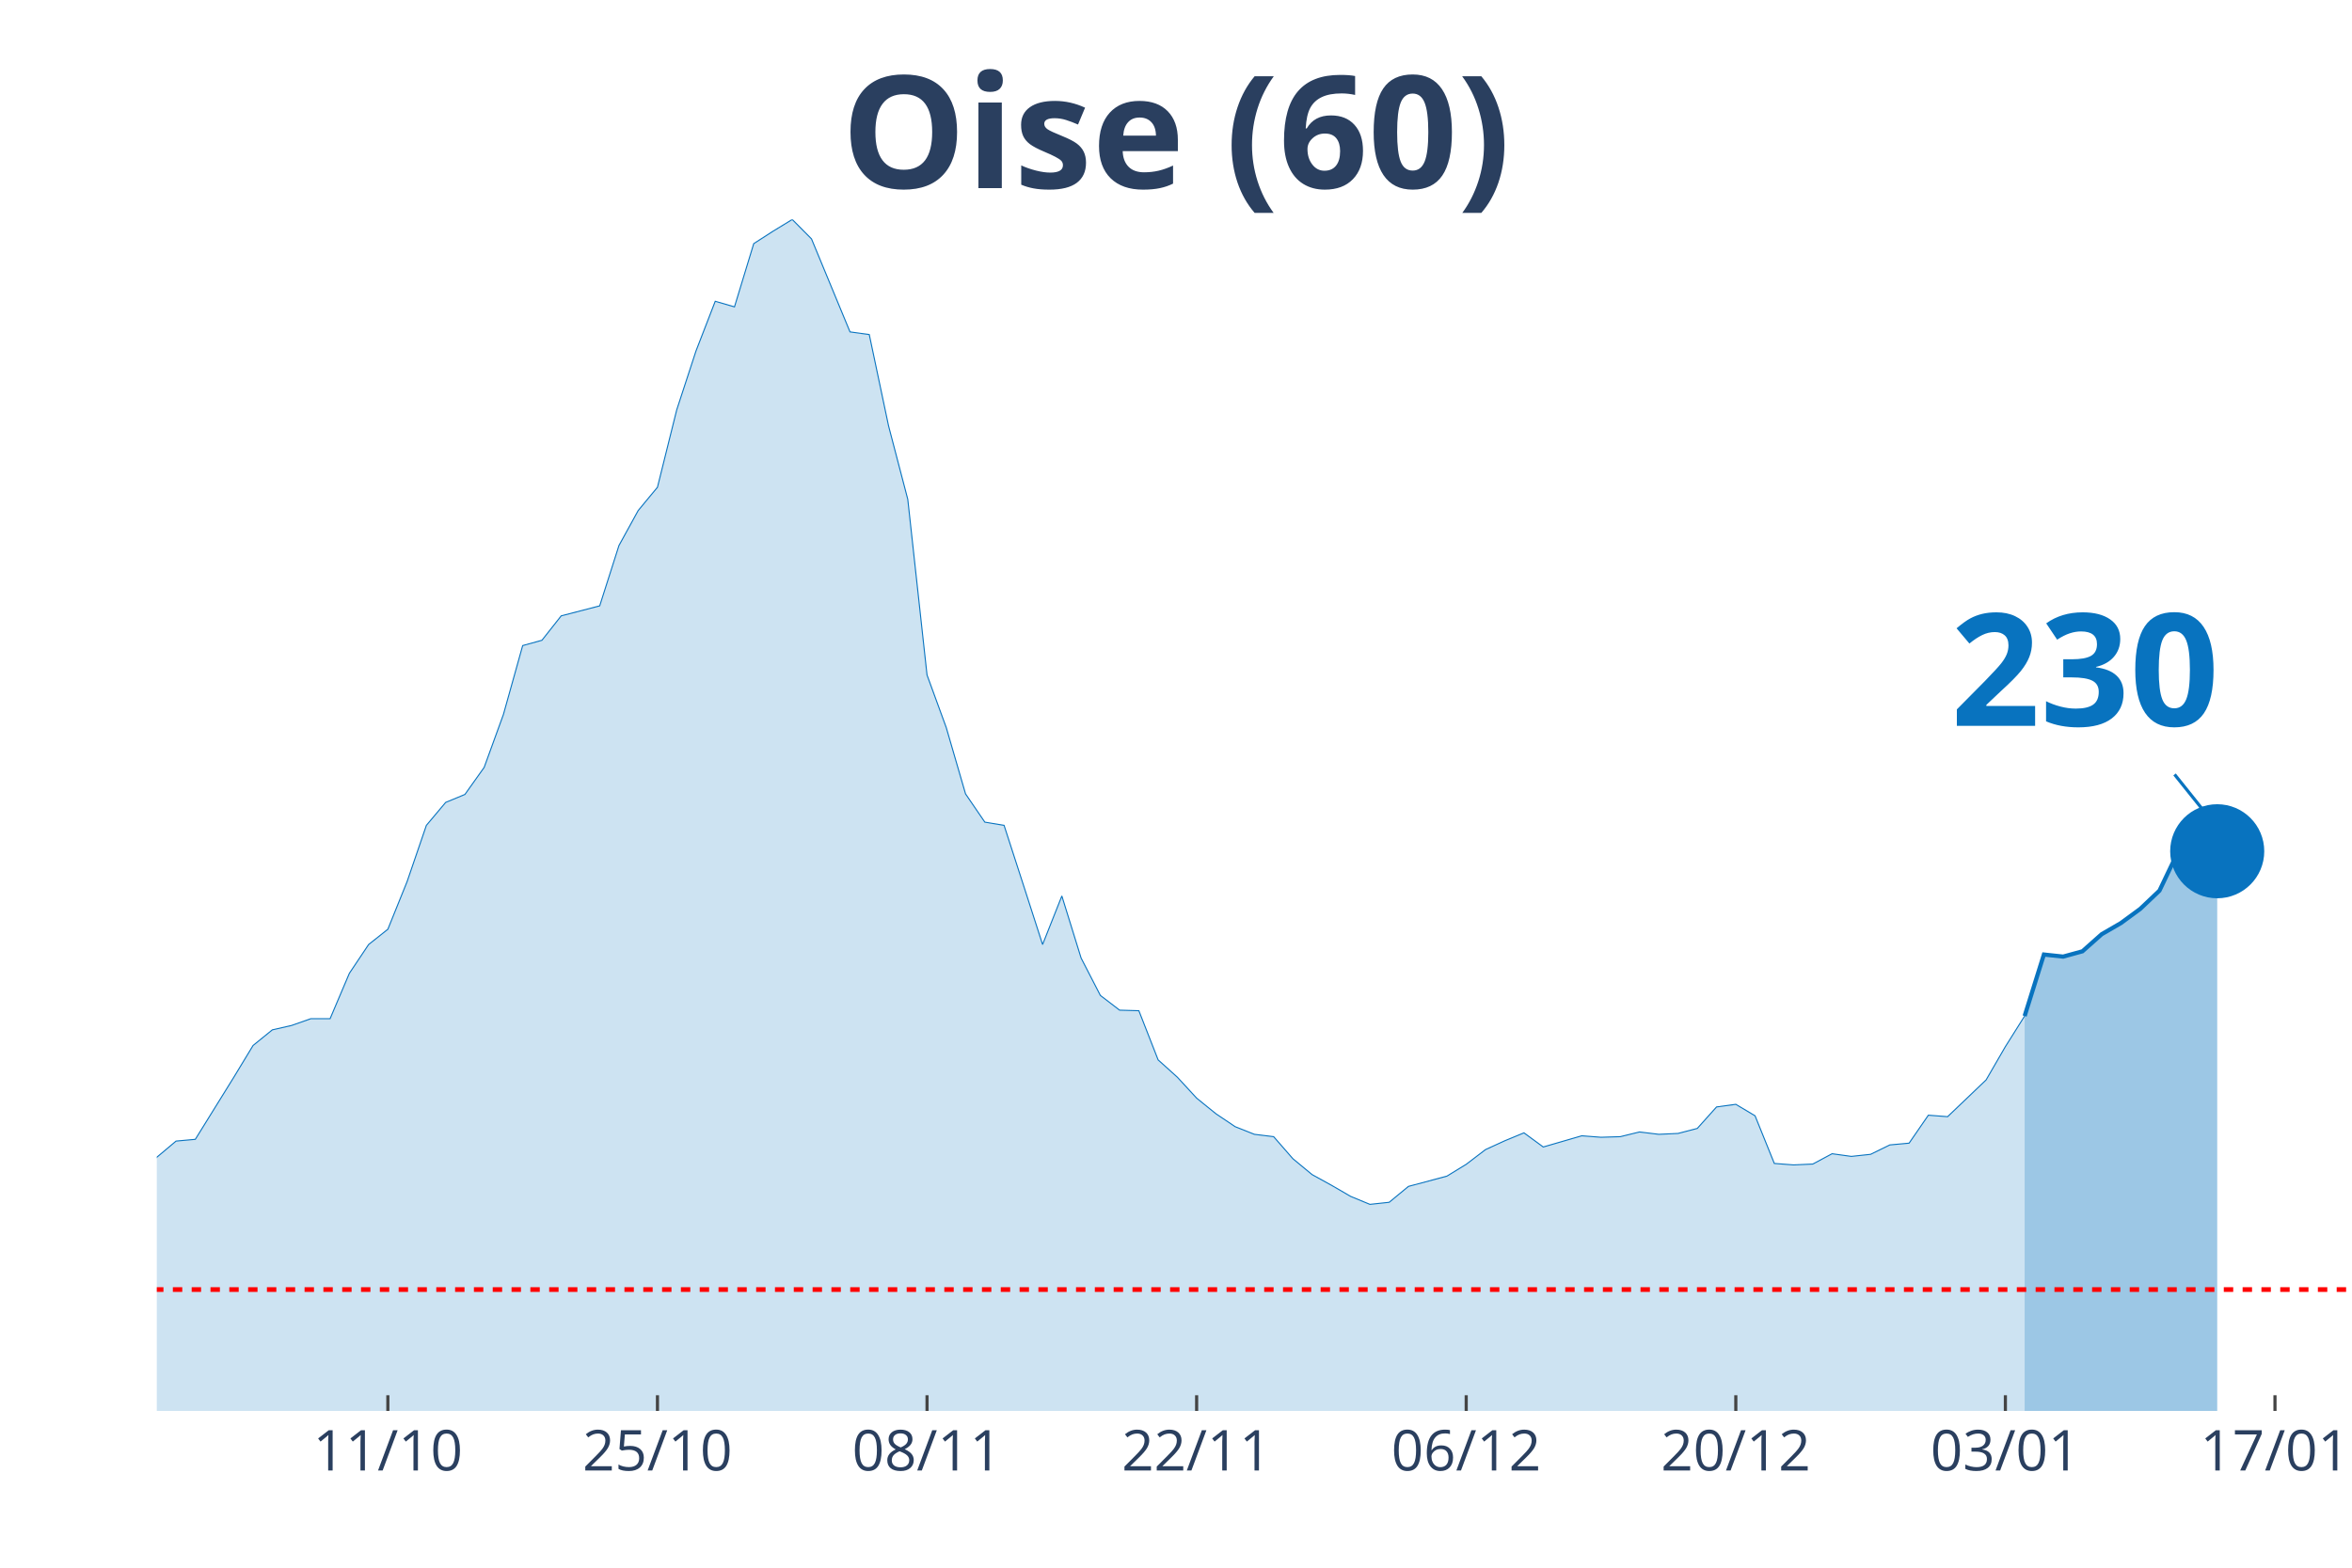
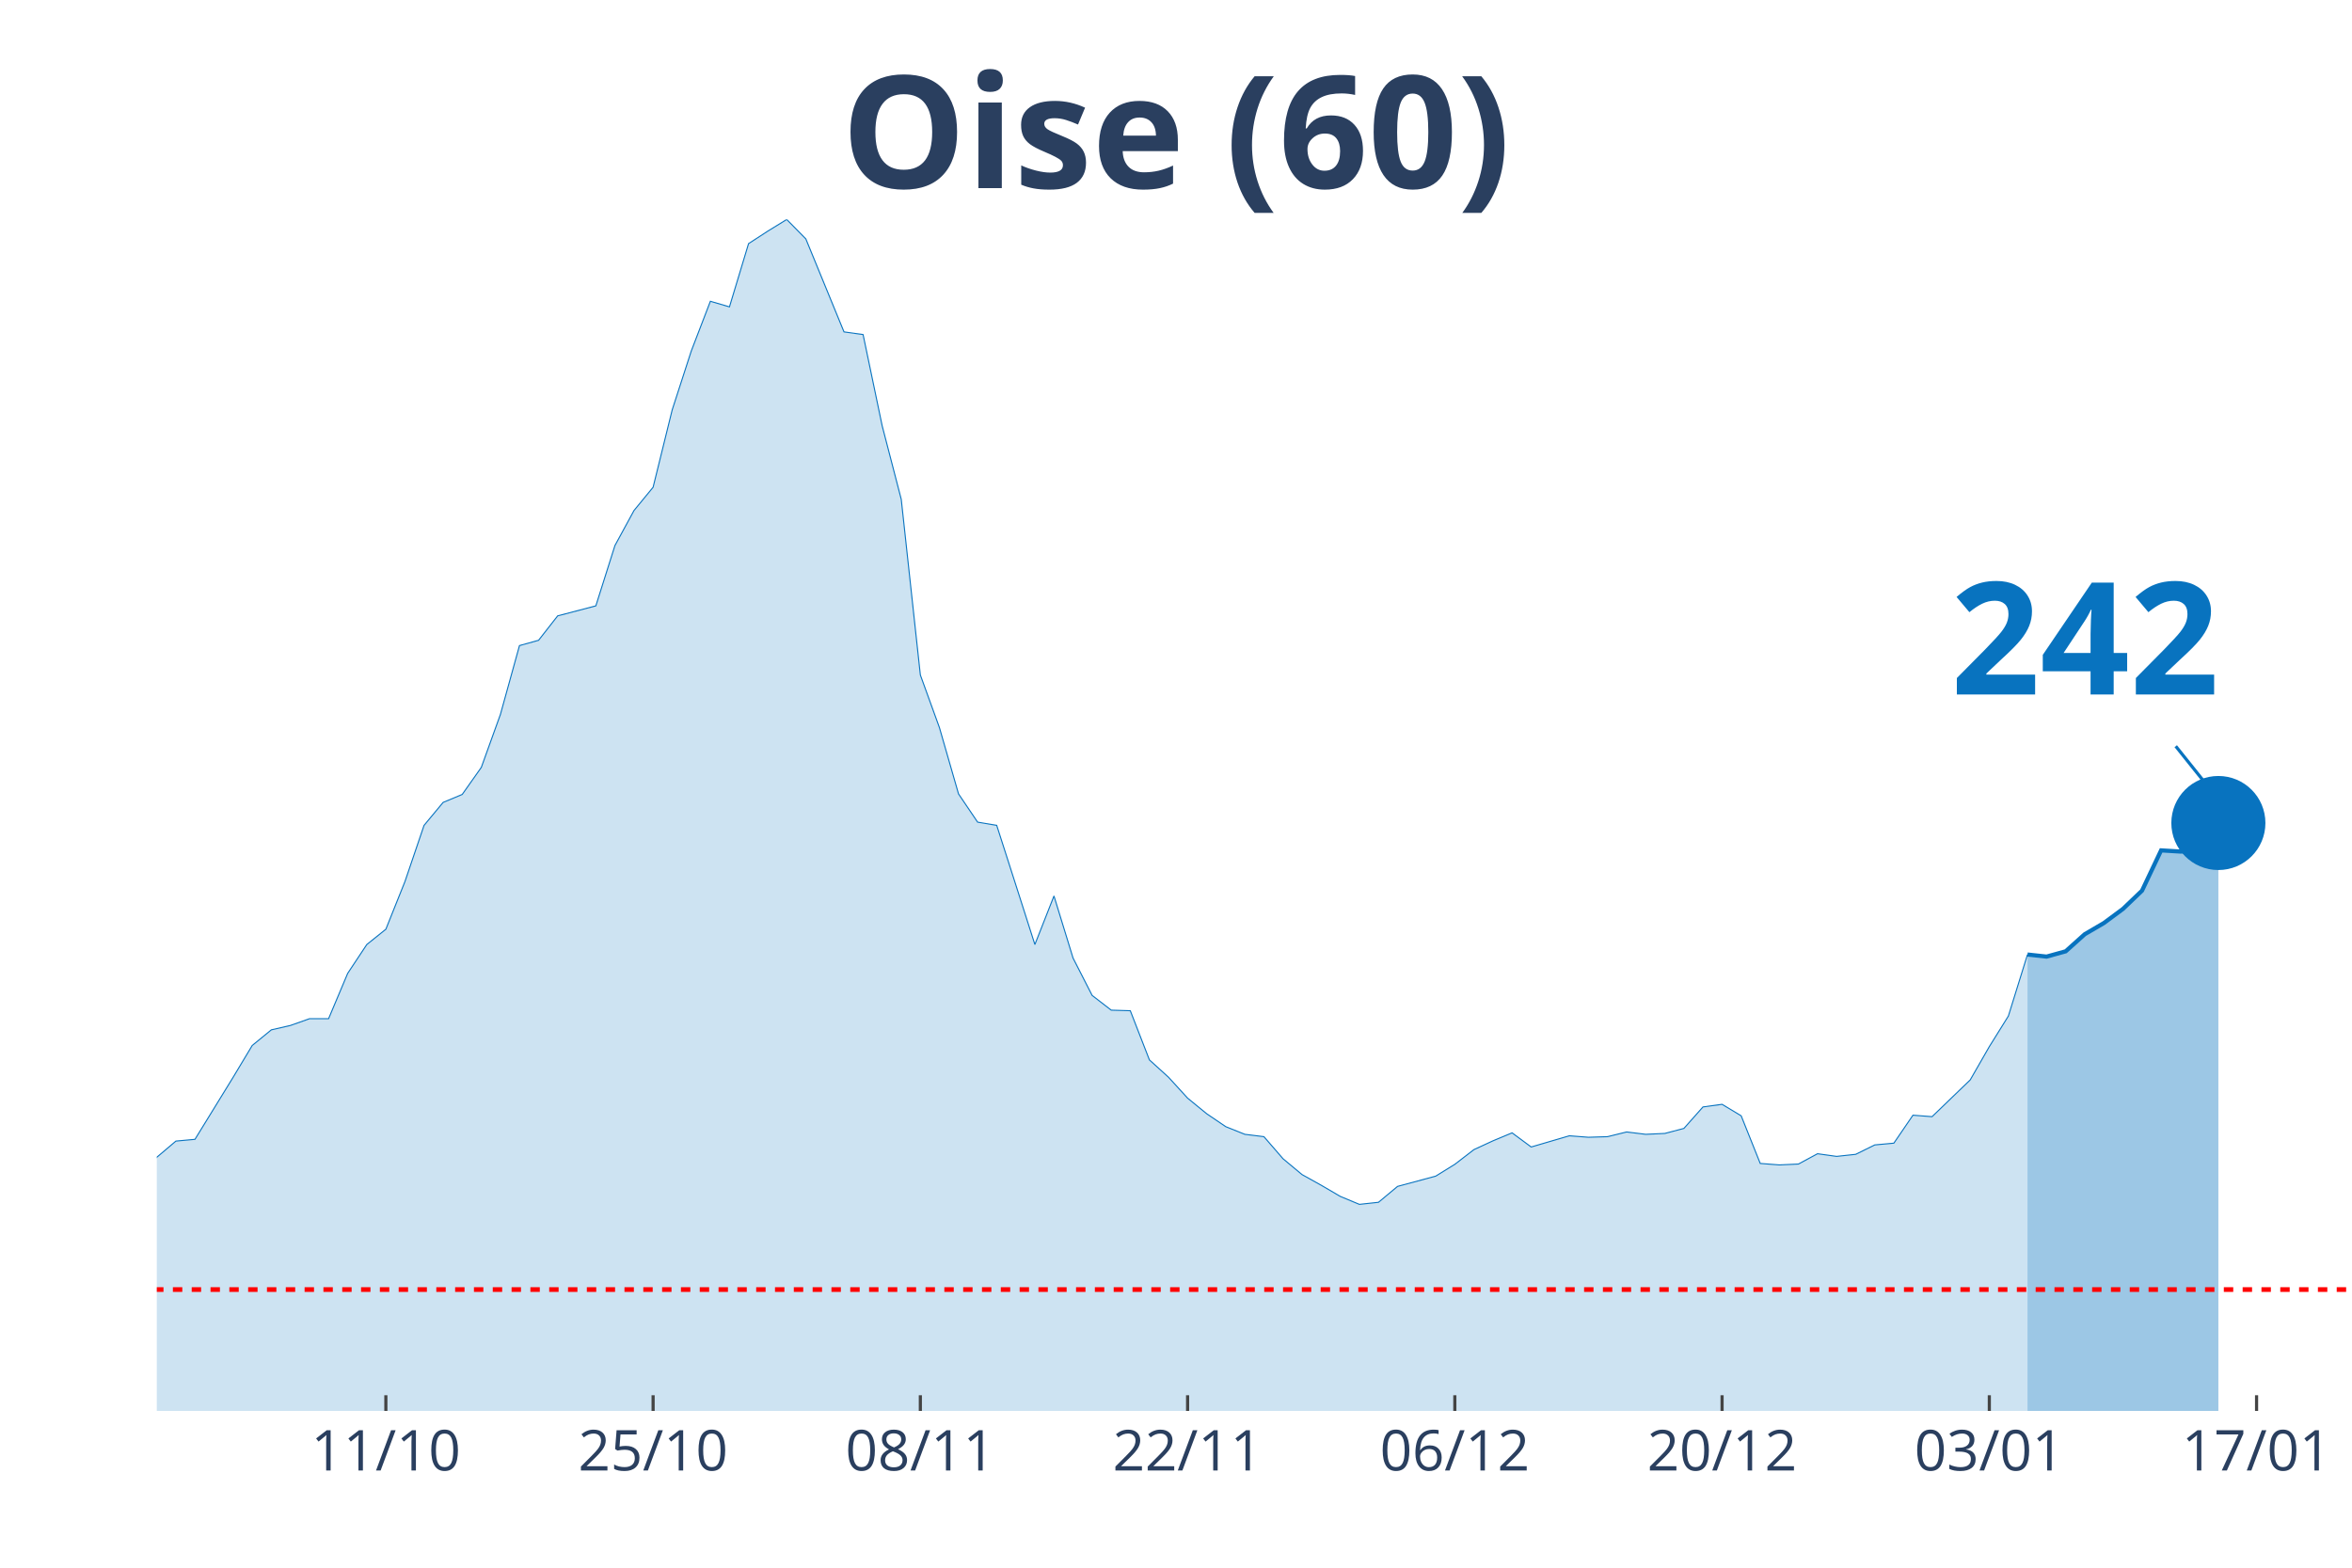
<svg xmlns="http://www.w3.org/2000/svg" class="main-svg" width="1125" height="750" style="" viewBox="0 0 750 500">
  <rect x="0" y="0" width="750" height="500" style="fill: rgb(0, 0, 0); fill-opacity: 0;" />
-   <defs id="defs-727c1d">
+   <defs id="defs-cfc89d">
    <g class="clips">
-       <clipPath id="clip727c1dxyplot" class="plotclip">
+       <clipPath id="clipcfc89dxyplot" class="plotclip">
        <rect width="700" height="380" />
      </clipPath>
-       <clipPath class="axesclip" id="clip727c1dx">
+       <clipPath class="axesclip" id="clipcfc89dx">
        <rect x="50" y="0" width="700" height="500" />
      </clipPath>
-       <clipPath class="axesclip" id="clip727c1dy">
+       <clipPath class="axesclip" id="clipcfc89dy">
        <rect x="0" y="70" width="750" height="380" />
      </clipPath>
-       <clipPath class="axesclip" id="clip727c1dxy">
+       <clipPath class="axesclip" id="clipcfc89dxy">
        <rect x="50" y="70" width="700" height="380" />
      </clipPath>
    </g>
    <g class="gradients" />
  </defs>
  <g class="bglayer">
    <rect class="bg" x="50" y="70" width="700" height="380" style="fill: rgb(0, 0, 0); fill-opacity: 0; stroke-width: 0;" />
  </g>
  <g class="layer-below">
    <g class="imagelayer" />
    <g class="shapelayer" />
  </g>
  <g class="cartesianlayer">
    <g class="subplot xy">
      <g class="layer-subplot">
        <g class="shapelayer" />
        <g class="imagelayer" />
      </g>
      <g class="gridlayer">
        <g class="x">
-           <path class="xgrid crisp" transform="translate(123.68,0)" d="M0,70v380" style="stroke: rgb(255, 255, 255); stroke-opacity: 1; stroke-width: 1px;" />
-           <path class="xgrid crisp" transform="translate(209.65,0)" d="M0,70v380" style="stroke: rgb(255, 255, 255); stroke-opacity: 1; stroke-width: 1px;" />
-           <path class="xgrid crisp" transform="translate(295.61,0)" d="M0,70v380" style="stroke: rgb(255, 255, 255); stroke-opacity: 1; stroke-width: 1px;" />
-           <path class="xgrid crisp" transform="translate(381.58,0)" d="M0,70v380" style="stroke: rgb(255, 255, 255); stroke-opacity: 1; stroke-width: 1px;" />
-           <path class="xgrid crisp" transform="translate(467.54,0)" d="M0,70v380" style="stroke: rgb(255, 255, 255); stroke-opacity: 1; stroke-width: 1px;" />
-           <path class="xgrid crisp" transform="translate(553.51,0)" d="M0,70v380" style="stroke: rgb(255, 255, 255); stroke-opacity: 1; stroke-width: 1px;" />
-           <path class="xgrid crisp" transform="translate(639.47,0)" d="M0,70v380" style="stroke: rgb(255, 255, 255); stroke-opacity: 1; stroke-width: 1px;" />
-           <path class="xgrid crisp" transform="translate(725.44,0)" d="M0,70v380" style="stroke: rgb(255, 255, 255); stroke-opacity: 1; stroke-width: 1px;" />
+           <path class="xgrid crisp" transform="translate(123.04,0)" d="M0,70v380" style="stroke: rgb(255, 255, 255); stroke-opacity: 1; stroke-width: 1px;" />
+           <path class="xgrid crisp" transform="translate(208.26,0)" d="M0,70v380" style="stroke: rgb(255, 255, 255); stroke-opacity: 1; stroke-width: 1px;" />
+           <path class="xgrid crisp" transform="translate(293.48,0)" d="M0,70v380" style="stroke: rgb(255, 255, 255); stroke-opacity: 1; stroke-width: 1px;" />
+           <path class="xgrid crisp" transform="translate(378.7,0)" d="M0,70v380" style="stroke: rgb(255, 255, 255); stroke-opacity: 1; stroke-width: 1px;" />
+           <path class="xgrid crisp" transform="translate(463.91,0)" d="M0,70v380" style="stroke: rgb(255, 255, 255); stroke-opacity: 1; stroke-width: 1px;" />
+           <path class="xgrid crisp" transform="translate(549.13,0)" d="M0,70v380" style="stroke: rgb(255, 255, 255); stroke-opacity: 1; stroke-width: 1px;" />
+           <path class="xgrid crisp" transform="translate(634.35,0)" d="M0,70v380" style="stroke: rgb(255, 255, 255); stroke-opacity: 1; stroke-width: 1px;" />
+           <path class="xgrid crisp" transform="translate(719.57,0)" d="M0,70v380" style="stroke: rgb(255, 255, 255); stroke-opacity: 1; stroke-width: 1px;" />
        </g>
        <g class="y" />
      </g>
      <g class="zerolinelayer" />
      <path class="xlines-below" />
      <path class="ylines-below" />
      <g class="overlines-below" />
      <g class="xaxislayer-below" />
      <g class="yaxislayer-below" />
      <g class="overaxes-below" />
-       <g class="plot" transform="translate(50, 70)" clip-path="url('#clip727c1dxyplot')">
+       <g class="plot" transform="translate(50, 70)" clip-path="url('#clipcfc89dxyplot')">
        <g class="scatterlayer mlayer">
-           <g class="trace scatter trace1bca9b" style="stroke-miterlimit: 2;">
+           <g class="trace scatter trace0d14c0" style="stroke-miterlimit: 2;">
            <g class="fills">
              <g>
-                 <path class="js-fill" d="M595.61,380L-835.09,380L-835.09,372.3L-792.11,375.31L-785.96,376.25L-693.86,378.5L-687.72,378.5L-595.61,377.18L-589.47,377.28L-503.51,376.53L-497.37,376.43L-374.56,373.9L-368.42,373.15L-331.58,371.18L-325.44,371.08L-264.04,368.08L-257.89,366.02L-196.49,357.29L-190.35,353.82L-171.93,346.12L-165.79,344.62L-159.65,344.81L-153.51,340.58L-128.95,333.92L-122.81,331.1L-104.39,329.7L-98.25,327.07L-92.11,323.78L-85.96,322.56L-73.68,324.25L-67.54,319.37L-61.4,314.4L-55.26,299.1L-49.12,302.1L-42.98,302.67L-30.7,302.01L-24.56,303.32L-18.42,304.08L-12.28,316.56L-6.14,310.93L0,299.1L6.14,293.94L12.28,293.38L24.56,273.57L30.7,263.44L36.84,258.46L42.98,257.06L49.12,254.9L55.26,254.9L61.4,240.44L67.54,231.25L73.68,226.37L79.82,211.16L85.96,193.24L92.11,185.92L98.25,183.38L104.39,174.75L110.53,157.86L116.67,135.9L122.81,134.21L128.95,126.42L141.23,123.23L147.37,103.99L153.51,92.82L159.65,85.4L165.79,60.72L171.93,41.95L178.07,26.09L184.21,27.87L190.35,7.7L196.49,3.75L202.63,0L208.77,6.19L221.05,35.85L227.19,36.7L233.33,65.79L239.47,89.25L245.61,145.28L251.75,162.08L257.89,183.2L264.04,192.21L270.18,193.24L276.32,212.2L282.46,231.25L288.6,215.76L294.74,235.56L300.88,247.48L307.02,252.18L313.16,252.36L319.3,268.04L325.44,273.57L331.58,280.24L337.72,285.21L343.86,289.34L350,291.78L356.14,292.53L362.28,299.57L368.42,304.64L374.56,308.02L380.7,311.58L386.84,314.12L392.98,313.46L399.12,308.39L411.4,305.11L417.54,301.35L423.68,296.66L429.82,293.85L435.96,291.31L442.11,295.82L454.39,292.25L460.53,292.72L466.67,292.53L472.81,291.03L478.95,291.78L485.09,291.5L491.23,289.9L497.37,283.05L503.51,282.21L509.65,285.87L515.79,301.07L521.93,301.54L528.07,301.26L534.21,297.97L540.35,298.82L546.49,298.16L552.63,295.16L558.77,294.6L564.91,285.68L571.05,286.15L583.33,274.42L589.47,263.81L595.61,254.05" style="fill: rgb(8, 115, 191); fill-opacity: 0.2; stroke-width: 0;" />
+                 <path class="js-fill" d="M596.52,380L-827.83,380L-827.83,372.3L-785.22,375.31L-779.13,376.25L-687.83,378.5L-681.74,378.5L-590.43,377.18L-584.35,377.28L-499.13,376.53L-493.04,376.43L-371.3,373.9L-365.22,373.15L-328.7,371.18L-322.61,371.08L-261.74,368.08L-255.65,366.02L-194.78,357.29L-188.7,353.82L-170.43,346.12L-164.35,344.62L-158.26,344.81L-152.17,340.58L-127.83,333.92L-121.74,331.1L-103.48,329.7L-97.39,327.07L-91.3,323.78L-85.22,322.56L-73.04,324.25L-66.96,319.37L-60.87,314.4L-54.78,299.1L-48.7,302.1L-42.61,302.67L-30.43,302.01L-24.35,303.32L-18.26,304.08L-12.17,316.56L-6.09,310.93L0,299.1L6.09,293.94L12.17,293.38L24.35,273.57L30.43,263.44L36.52,258.46L42.61,257.06L48.7,254.9L54.78,254.9L60.87,240.44L66.96,231.25L73.04,226.37L79.13,211.16L85.22,193.24L91.3,185.92L97.39,183.38L103.48,174.75L109.57,157.86L115.65,135.9L121.74,134.21L127.83,126.42L140,123.23L146.09,103.99L152.17,92.82L158.26,85.4L164.35,60.72L170.43,41.95L176.52,26.09L182.61,27.87L188.7,7.7L194.78,3.75L200.87,0L206.96,6.19L219.13,35.85L225.22,36.7L231.3,65.79L237.39,89.25L243.48,145.28L249.57,162.08L255.65,183.2L261.74,192.21L267.83,193.24L273.91,212.2L280,231.25L286.09,215.76L292.17,235.56L298.26,247.48L304.35,252.18L310.43,252.36L316.52,268.04L322.61,273.57L328.7,280.24L334.78,285.21L340.87,289.34L346.96,291.78L353.04,292.53L359.13,299.57L365.22,304.64L371.3,308.02L377.39,311.58L383.48,314.12L389.57,313.46L395.65,308.39L407.83,305.11L413.91,301.35L420,296.66L426.09,293.85L432.17,291.31L438.26,295.82L450.43,292.25L456.52,292.72L462.61,292.53L468.7,291.03L474.78,291.78L480.87,291.5L486.96,289.9L493.04,283.05L499.13,282.21L505.22,285.87L511.3,301.07L517.39,301.54L523.48,301.26L529.57,297.97L535.65,298.82L541.74,298.16L547.83,295.16L553.91,294.6L560,285.68L566.09,286.15L578.26,274.42L584.35,263.81L590.43,254.05L596.52,234.44" style="fill: rgb(8, 115, 191); fill-opacity: 0.2; stroke-width: 0;" />
              </g>
            </g>
            <g class="errorbars" />
            <g class="lines">
-               <path class="js-line" d="M-835.09,372.3L-792.11,375.31L-785.96,376.25L-693.86,378.5L-687.72,378.5L-595.61,377.18L-589.47,377.28L-503.51,376.53L-497.37,376.43L-374.56,373.9L-368.42,373.15L-331.58,371.18L-325.44,371.08L-264.04,368.08L-257.89,366.02L-196.49,357.29L-190.35,353.82L-171.93,346.12L-165.79,344.62L-159.65,344.81L-153.51,340.58L-128.95,333.92L-122.81,331.1L-104.39,329.7L-98.25,327.07L-92.11,323.78L-85.96,322.56L-73.68,324.25L-67.54,319.37L-61.4,314.4L-55.26,299.1L-49.12,302.1L-42.98,302.67L-30.7,302.01L-24.56,303.32L-18.42,304.08L-12.28,316.56L-6.14,310.93L0,299.1L6.14,293.94L12.28,293.38L24.56,273.57L30.7,263.44L36.84,258.46L42.98,257.06L49.12,254.9L55.26,254.9L61.4,240.44L67.54,231.25L73.68,226.37L79.82,211.16L85.96,193.24L92.11,185.92L98.25,183.38L104.39,174.75L110.53,157.86L116.67,135.9L122.81,134.21L128.95,126.42L141.23,123.23L147.37,103.99L153.51,92.82L159.65,85.4L165.79,60.72L171.93,41.95L178.07,26.09L184.21,27.87L190.35,7.7L196.49,3.75L202.63,0L208.77,6.19L221.05,35.85L227.19,36.7L233.33,65.79L239.47,89.25L245.61,145.28L251.75,162.08L257.89,183.2L264.04,192.21L270.18,193.24L276.32,212.2L282.46,231.25L288.6,215.76L294.74,235.56L300.88,247.48L307.02,252.18L313.16,252.36L319.3,268.04L325.44,273.57L331.58,280.24L337.72,285.21L343.86,289.34L350,291.78L356.14,292.53L362.28,299.57L368.42,304.64L374.56,308.02L380.7,311.58L386.84,314.12L392.98,313.46L399.12,308.39L411.4,305.11L417.54,301.35L423.68,296.66L429.82,293.85L435.96,291.31L442.11,295.82L454.39,292.25L460.53,292.72L466.67,292.53L472.81,291.03L478.95,291.78L485.09,291.5L491.23,289.9L497.37,283.05L503.51,282.21L509.65,285.87L515.79,301.07L521.93,301.54L528.07,301.26L534.21,297.97L540.35,298.82L546.49,298.16L552.63,295.16L558.77,294.6L564.91,285.68L571.05,286.15L583.33,274.42L589.47,263.81L595.61,254.05" style="vector-effect: non-scaling-stroke; fill: none; stroke: rgb(8, 115, 191); stroke-opacity: 1; stroke-width: 0.5px; opacity: 1;" />
+               <path class="js-line" d="M-827.83,372.3L-785.22,375.31L-779.13,376.25L-687.83,378.5L-681.74,378.5L-590.43,377.18L-584.35,377.28L-499.13,376.53L-493.04,376.43L-371.3,373.9L-365.22,373.15L-328.7,371.18L-322.61,371.08L-261.74,368.08L-255.65,366.02L-194.78,357.29L-188.7,353.82L-170.43,346.12L-164.35,344.62L-158.26,344.81L-152.17,340.58L-127.83,333.92L-121.74,331.1L-103.48,329.7L-97.39,327.07L-91.3,323.78L-85.22,322.56L-73.04,324.25L-66.96,319.37L-60.87,314.4L-54.78,299.1L-48.7,302.1L-42.61,302.67L-30.43,302.01L-24.35,303.32L-18.26,304.08L-12.17,316.56L-6.09,310.93L0,299.1L6.09,293.94L12.17,293.38L24.35,273.57L30.43,263.44L36.52,258.46L42.61,257.06L48.7,254.9L54.78,254.9L60.87,240.44L66.96,231.25L73.04,226.37L79.13,211.16L85.22,193.24L91.3,185.92L97.39,183.38L103.48,174.75L109.57,157.86L115.65,135.9L121.74,134.21L127.83,126.42L140,123.23L146.09,103.99L152.17,92.82L158.26,85.4L164.35,60.72L170.43,41.95L176.52,26.09L182.61,27.87L188.7,7.7L194.78,3.75L200.87,0L206.96,6.19L219.13,35.85L225.22,36.7L231.3,65.79L237.39,89.25L243.48,145.28L249.57,162.08L255.65,183.2L261.74,192.21L267.83,193.24L273.91,212.2L280,231.25L286.09,215.76L292.17,235.56L298.26,247.48L304.35,252.18L310.43,252.36L316.52,268.04L322.61,273.57L328.7,280.24L334.78,285.21L340.87,289.34L346.96,291.78L353.04,292.53L359.13,299.57L365.22,304.64L371.3,308.02L377.39,311.58L383.48,314.12L389.57,313.46L395.65,308.39L407.83,305.11L413.91,301.35L420,296.66L426.09,293.85L432.17,291.31L438.26,295.82L450.43,292.25L456.52,292.72L462.61,292.53L468.7,291.03L474.78,291.78L480.87,291.5L486.96,289.9L493.04,283.05L499.13,282.21L505.22,285.87L511.3,301.07L517.39,301.54L523.48,301.26L529.57,297.97L535.65,298.82L541.74,298.16L547.83,295.16L553.91,294.6L560,285.68L566.09,286.15L578.26,274.42L584.35,263.81L590.43,254.05L596.52,234.44" style="vector-effect: non-scaling-stroke; fill: none; stroke: rgb(8, 115, 191); stroke-opacity: 1; stroke-width: 0.5px; opacity: 1;" />
            </g>
            <g class="points" />
            <g class="text" />
          </g>
-           <g class="trace scatter traceede342" style="stroke-miterlimit: 2;">
+           <g class="trace scatter trace24bbbf" style="stroke-miterlimit: 2;">
            <g class="fills">
              <g>
-                 <path class="js-fill" d="M657.02,380L595.61,380L595.61,254.05L601.75,234.44L607.89,235.1L614.04,233.41L620.18,227.96L626.32,224.4L632.46,219.89L638.6,214.07L644.74,201.22L657.02,201.5" style="fill: rgb(8, 115, 191); fill-opacity: 0.4; stroke-width: 0;" />
+                 <path class="js-fill" d="M657.39,380L596.52,380L596.52,234.44L602.61,235.1L608.7,233.41L614.78,227.96L620.87,224.4L626.96,219.89L633.04,214.07L639.13,201.22L645.22,201.59L651.3,201.5L657.39,192.49" style="fill: rgb(8, 115, 191); fill-opacity: 0.4; stroke-width: 0;" />
              </g>
            </g>
            <g class="errorbars" />
            <g class="lines">
-               <path class="js-line" d="M595.61,254.05L601.75,234.44L607.89,235.1L614.04,233.41L620.18,227.96L626.32,224.4L632.46,219.89L638.6,214.07L644.74,201.22L657.02,201.5" style="vector-effect: non-scaling-stroke; fill: none; stroke: rgb(8, 115, 191); stroke-opacity: 1; stroke-width: 2px; opacity: 1;" />
+               <path class="js-line" d="M596.52,234.44L602.61,235.1L608.7,233.41L614.78,227.96L620.87,224.4L626.96,219.89L633.04,214.07L639.13,201.22L645.22,201.59L651.3,201.5L657.39,192.49" style="vector-effect: non-scaling-stroke; fill: none; stroke: rgb(8, 115, 191); stroke-opacity: 1; stroke-width: 2px; opacity: 1;" />
            </g>
            <g class="points" />
            <g class="text" />
          </g>
-           <g class="trace scatter trace65b55d" style="stroke-miterlimit: 2; opacity: 1;">
+           <g class="trace scatter trace2b39ff" style="stroke-miterlimit: 2; opacity: 1;">
            <g class="fills" />
            <g class="errorbars" />
            <g class="lines" />
            <g class="points">
-               <path class="point" transform="translate(657.02,201.5)" d="M15,0A15,15 0 1,1 0,-15A15,15 0 0,1 15,0Z" style="opacity: 1; stroke-width: 0px; fill: rgb(8, 115, 191); fill-opacity: 1;" />
+               <path class="point" transform="translate(657.39,192.49)" d="M15,0A15,15 0 1,1 0,-15A15,15 0 0,1 15,0Z" style="opacity: 1; stroke-width: 0px; fill: rgb(8, 115, 191); fill-opacity: 1;" />
            </g>
            <g class="text" />
          </g>
        </g>
      </g>
      <g class="overplot" />
      <path class="xlines-above crisp" style="fill: none; stroke-width: 1px; stroke: rgb(0, 0, 0); stroke-opacity: 0;" d="" />
      <path class="ylines-above crisp" style="fill: none;" d="M0,0" />
      <g class="overlines-above" />
      <g class="xaxislayer-above">
-         <path class="xtick ticks crisp" d="M0,450v-5" transform="translate(123.68,0)" style="stroke: rgb(68, 68, 68); stroke-opacity: 1; stroke-width: 1px;" />
-         <path class="xtick ticks crisp" d="M0,450v-5" transform="translate(209.65,0)" style="stroke: rgb(68, 68, 68); stroke-opacity: 1; stroke-width: 1px;" />
-         <path class="xtick ticks crisp" d="M0,450v-5" transform="translate(295.61,0)" style="stroke: rgb(68, 68, 68); stroke-opacity: 1; stroke-width: 1px;" />
-         <path class="xtick ticks crisp" d="M0,450v-5" transform="translate(381.58,0)" style="stroke: rgb(68, 68, 68); stroke-opacity: 1; stroke-width: 1px;" />
-         <path class="xtick ticks crisp" d="M0,450v-5" transform="translate(467.54,0)" style="stroke: rgb(68, 68, 68); stroke-opacity: 1; stroke-width: 1px;" />
-         <path class="xtick ticks crisp" d="M0,450v-5" transform="translate(553.51,0)" style="stroke: rgb(68, 68, 68); stroke-opacity: 1; stroke-width: 1px;" />
-         <path class="xtick ticks crisp" d="M0,450v-5" transform="translate(639.47,0)" style="stroke: rgb(68, 68, 68); stroke-opacity: 1; stroke-width: 1px;" />
-         <path class="xtick ticks crisp" d="M0,450v-5" transform="translate(725.44,0)" style="stroke: rgb(68, 68, 68); stroke-opacity: 1; stroke-width: 1px;" />
+         <path class="xtick ticks crisp" d="M0,450v-5" transform="translate(123.04,0)" style="stroke: rgb(68, 68, 68); stroke-opacity: 1; stroke-width: 1px;" />
+         <path class="xtick ticks crisp" d="M0,450v-5" transform="translate(208.26,0)" style="stroke: rgb(68, 68, 68); stroke-opacity: 1; stroke-width: 1px;" />
+         <path class="xtick ticks crisp" d="M0,450v-5" transform="translate(293.48,0)" style="stroke: rgb(68, 68, 68); stroke-opacity: 1; stroke-width: 1px;" />
+         <path class="xtick ticks crisp" d="M0,450v-5" transform="translate(378.7,0)" style="stroke: rgb(68, 68, 68); stroke-opacity: 1; stroke-width: 1px;" />
+         <path class="xtick ticks crisp" d="M0,450v-5" transform="translate(463.91,0)" style="stroke: rgb(68, 68, 68); stroke-opacity: 1; stroke-width: 1px;" />
+         <path class="xtick ticks crisp" d="M0,450v-5" transform="translate(549.13,0)" style="stroke: rgb(68, 68, 68); stroke-opacity: 1; stroke-width: 1px;" />
+         <path class="xtick ticks crisp" d="M0,450v-5" transform="translate(634.35,0)" style="stroke: rgb(68, 68, 68); stroke-opacity: 1; stroke-width: 1px;" />
+         <path class="xtick ticks crisp" d="M0,450v-5" transform="translate(719.57,0)" style="stroke: rgb(68, 68, 68); stroke-opacity: 1; stroke-width: 1px;" />
        <g class="xtick">
-           <text text-anchor="middle" x="0" y="469" transform="translate(123.68,0)" style="font-family: 'Open Sans', verdana, arial, sans-serif; font-size: 18px; fill: rgb(42, 63, 95); fill-opacity: 1; white-space: pre;">11/10</text>
+           <text text-anchor="middle" x="0" y="469" transform="translate(123.04,0)" style="font-family: 'Open Sans', verdana, arial, sans-serif; font-size: 18px; fill: rgb(42, 63, 95); fill-opacity: 1; white-space: pre;">11/10</text>
        </g>
        <g class="xtick">
-           <text text-anchor="middle" x="0" y="469" transform="translate(209.65,0)" style="font-family: 'Open Sans', verdana, arial, sans-serif; font-size: 18px; fill: rgb(42, 63, 95); fill-opacity: 1; white-space: pre;">25/10</text>
+           <text text-anchor="middle" x="0" y="469" transform="translate(208.26,0)" style="font-family: 'Open Sans', verdana, arial, sans-serif; font-size: 18px; fill: rgb(42, 63, 95); fill-opacity: 1; white-space: pre;">25/10</text>
        </g>
        <g class="xtick">
-           <text text-anchor="middle" x="0" y="469" transform="translate(295.61,0)" style="font-family: 'Open Sans', verdana, arial, sans-serif; font-size: 18px; fill: rgb(42, 63, 95); fill-opacity: 1; white-space: pre;">08/11</text>
+           <text text-anchor="middle" x="0" y="469" transform="translate(293.48,0)" style="font-family: 'Open Sans', verdana, arial, sans-serif; font-size: 18px; fill: rgb(42, 63, 95); fill-opacity: 1; white-space: pre;">08/11</text>
        </g>
        <g class="xtick">
-           <text text-anchor="middle" x="0" y="469" transform="translate(381.58,0)" style="font-family: 'Open Sans', verdana, arial, sans-serif; font-size: 18px; fill: rgb(42, 63, 95); fill-opacity: 1; white-space: pre;">22/11</text>
+           <text text-anchor="middle" x="0" y="469" transform="translate(378.7,0)" style="font-family: 'Open Sans', verdana, arial, sans-serif; font-size: 18px; fill: rgb(42, 63, 95); fill-opacity: 1; white-space: pre;">22/11</text>
        </g>
        <g class="xtick">
-           <text text-anchor="middle" x="0" y="469" transform="translate(467.54,0)" style="font-family: 'Open Sans', verdana, arial, sans-serif; font-size: 18px; fill: rgb(42, 63, 95); fill-opacity: 1; white-space: pre;">06/12</text>
+           <text text-anchor="middle" x="0" y="469" transform="translate(463.91,0)" style="font-family: 'Open Sans', verdana, arial, sans-serif; font-size: 18px; fill: rgb(42, 63, 95); fill-opacity: 1; white-space: pre;">06/12</text>
        </g>
        <g class="xtick">
-           <text text-anchor="middle" x="0" y="469" transform="translate(553.51,0)" style="font-family: 'Open Sans', verdana, arial, sans-serif; font-size: 18px; fill: rgb(42, 63, 95); fill-opacity: 1; white-space: pre;">20/12</text>
+           <text text-anchor="middle" x="0" y="469" transform="translate(549.13,0)" style="font-family: 'Open Sans', verdana, arial, sans-serif; font-size: 18px; fill: rgb(42, 63, 95); fill-opacity: 1; white-space: pre;">20/12</text>
        </g>
        <g class="xtick">
-           <text text-anchor="middle" x="0" y="469" transform="translate(639.47,0)" style="font-family: 'Open Sans', verdana, arial, sans-serif; font-size: 18px; fill: rgb(42, 63, 95); fill-opacity: 1; white-space: pre;">03/01</text>
+           <text text-anchor="middle" x="0" y="469" transform="translate(634.35,0)" style="font-family: 'Open Sans', verdana, arial, sans-serif; font-size: 18px; fill: rgb(42, 63, 95); fill-opacity: 1; white-space: pre;">03/01</text>
        </g>
        <g class="xtick">
-           <text text-anchor="middle" x="0" y="469" transform="translate(725.44,0)" style="font-family: 'Open Sans', verdana, arial, sans-serif; font-size: 18px; fill: rgb(42, 63, 95); fill-opacity: 1; white-space: pre;">17/01</text>
+           <text text-anchor="middle" x="0" y="469" transform="translate(719.57,0)" style="font-family: 'Open Sans', verdana, arial, sans-serif; font-size: 18px; fill: rgb(42, 63, 95); fill-opacity: 1; white-space: pre;">17/01</text>
        </g>
      </g>
      <g class="yaxislayer-above" />
      <g class="overaxes-above" />
    </g>
  </g>
  <g class="polarlayer" />
  <g class="ternarylayer" />
  <g class="geolayer" />
  <g class="funnelarealayer" />
  <g class="pielayer" />
  <g class="treemaplayer" />
  <g class="sunburstlayer" />
  <g class="glimages" />
-   <defs id="topdefs-727c1d">
+   <defs id="topdefs-cfc89d">
    <g class="clips" />
  </defs>
  <g class="layer-above">
    <g class="imagelayer" />
    <g class="shapelayer">
-       <path data-index="0" fill-rule="evenodd" d="M-3400.88,411.28L1087.72,411.28" clip-path="url('#clip727c1dxy')" style="opacity: 1; stroke: rgb(255, 0, 0); stroke-opacity: 1; fill: rgb(0, 0, 0); fill-opacity: 0; stroke-dasharray: 3px, 3px; stroke-width: 1.5px;" />
+       <path data-index="0" fill-rule="evenodd" d="M-3370.87,411.28L1078.7,411.28" clip-path="url('#clipcfc89dxy')" style="opacity: 1; stroke: rgb(255, 0, 0); stroke-opacity: 1; fill: rgb(0, 0, 0); fill-opacity: 0; stroke-dasharray: 3px, 3px; stroke-width: 1.5px;" />
    </g>
  </g>
  <g class="infolayer">
    <g class="g-gtitle">
      <text class="gtitle" x="375" y="25" text-anchor="middle" dy="0.7em" style="font-family: 'Open Sans', verdana, arial, sans-serif; font-size: 50px; fill: rgb(42, 63, 95); opacity: 1; font-weight: normal; white-space: pre;">
        <tspan style="font-weight:bold">Oise (60)</tspan>
      </text>
    </g>
    <g class="g-xtitle" />
    <g class="annotation" data-index="0" style="opacity: 1;">
-       <g class="annotation-text-g" transform="rotate(0,665.02,211.5)">
-         <g class="cursor-pointer" transform="translate(607, 176)">
+       <g class="annotation-text-g" transform="rotate(0,665.39,202.49)">
+         <g class="cursor-pointer" transform="translate(607, 166)">
          <rect class="bg" x="0.5" y="0.5" width="115" height="71" style="stroke-width: 1px; stroke: rgb(0, 0, 0); stroke-opacity: 0; fill: rgb(255, 255, 255); fill-opacity: 0.6;" />
          <text class="annotation-text" text-anchor="middle" x="57.812" y="55.5" style="font-family: 'Open Sans', verdana, arial, sans-serif; font-size: 50px; fill: rgb(8, 115, 191); fill-opacity: 1; white-space: pre;">
-             <tspan style="font-weight:bold">230 </tspan>
+             <tspan style="font-weight:bold">242 </tspan>
          </text>
        </g>
      </g>
      <g class="annotation-arrow-g" style="opacity: 1;">
-         <path d="M693.42,247L705.02,261.5" style="stroke-width: 1px; stroke: rgb(8, 115, 191); stroke-opacity: 1; stroke-dasharray: 0px, 0px, 18.569px, 18.569px;" />
+         <path d="M693.79,237.99L705.39,252.49" style="stroke-width: 1px; stroke: rgb(8, 115, 191); stroke-opacity: 1; stroke-dasharray: 0px, 0px, 18.569px, 18.569px;" />
      </g>
    </g>
  </g>
</svg>
